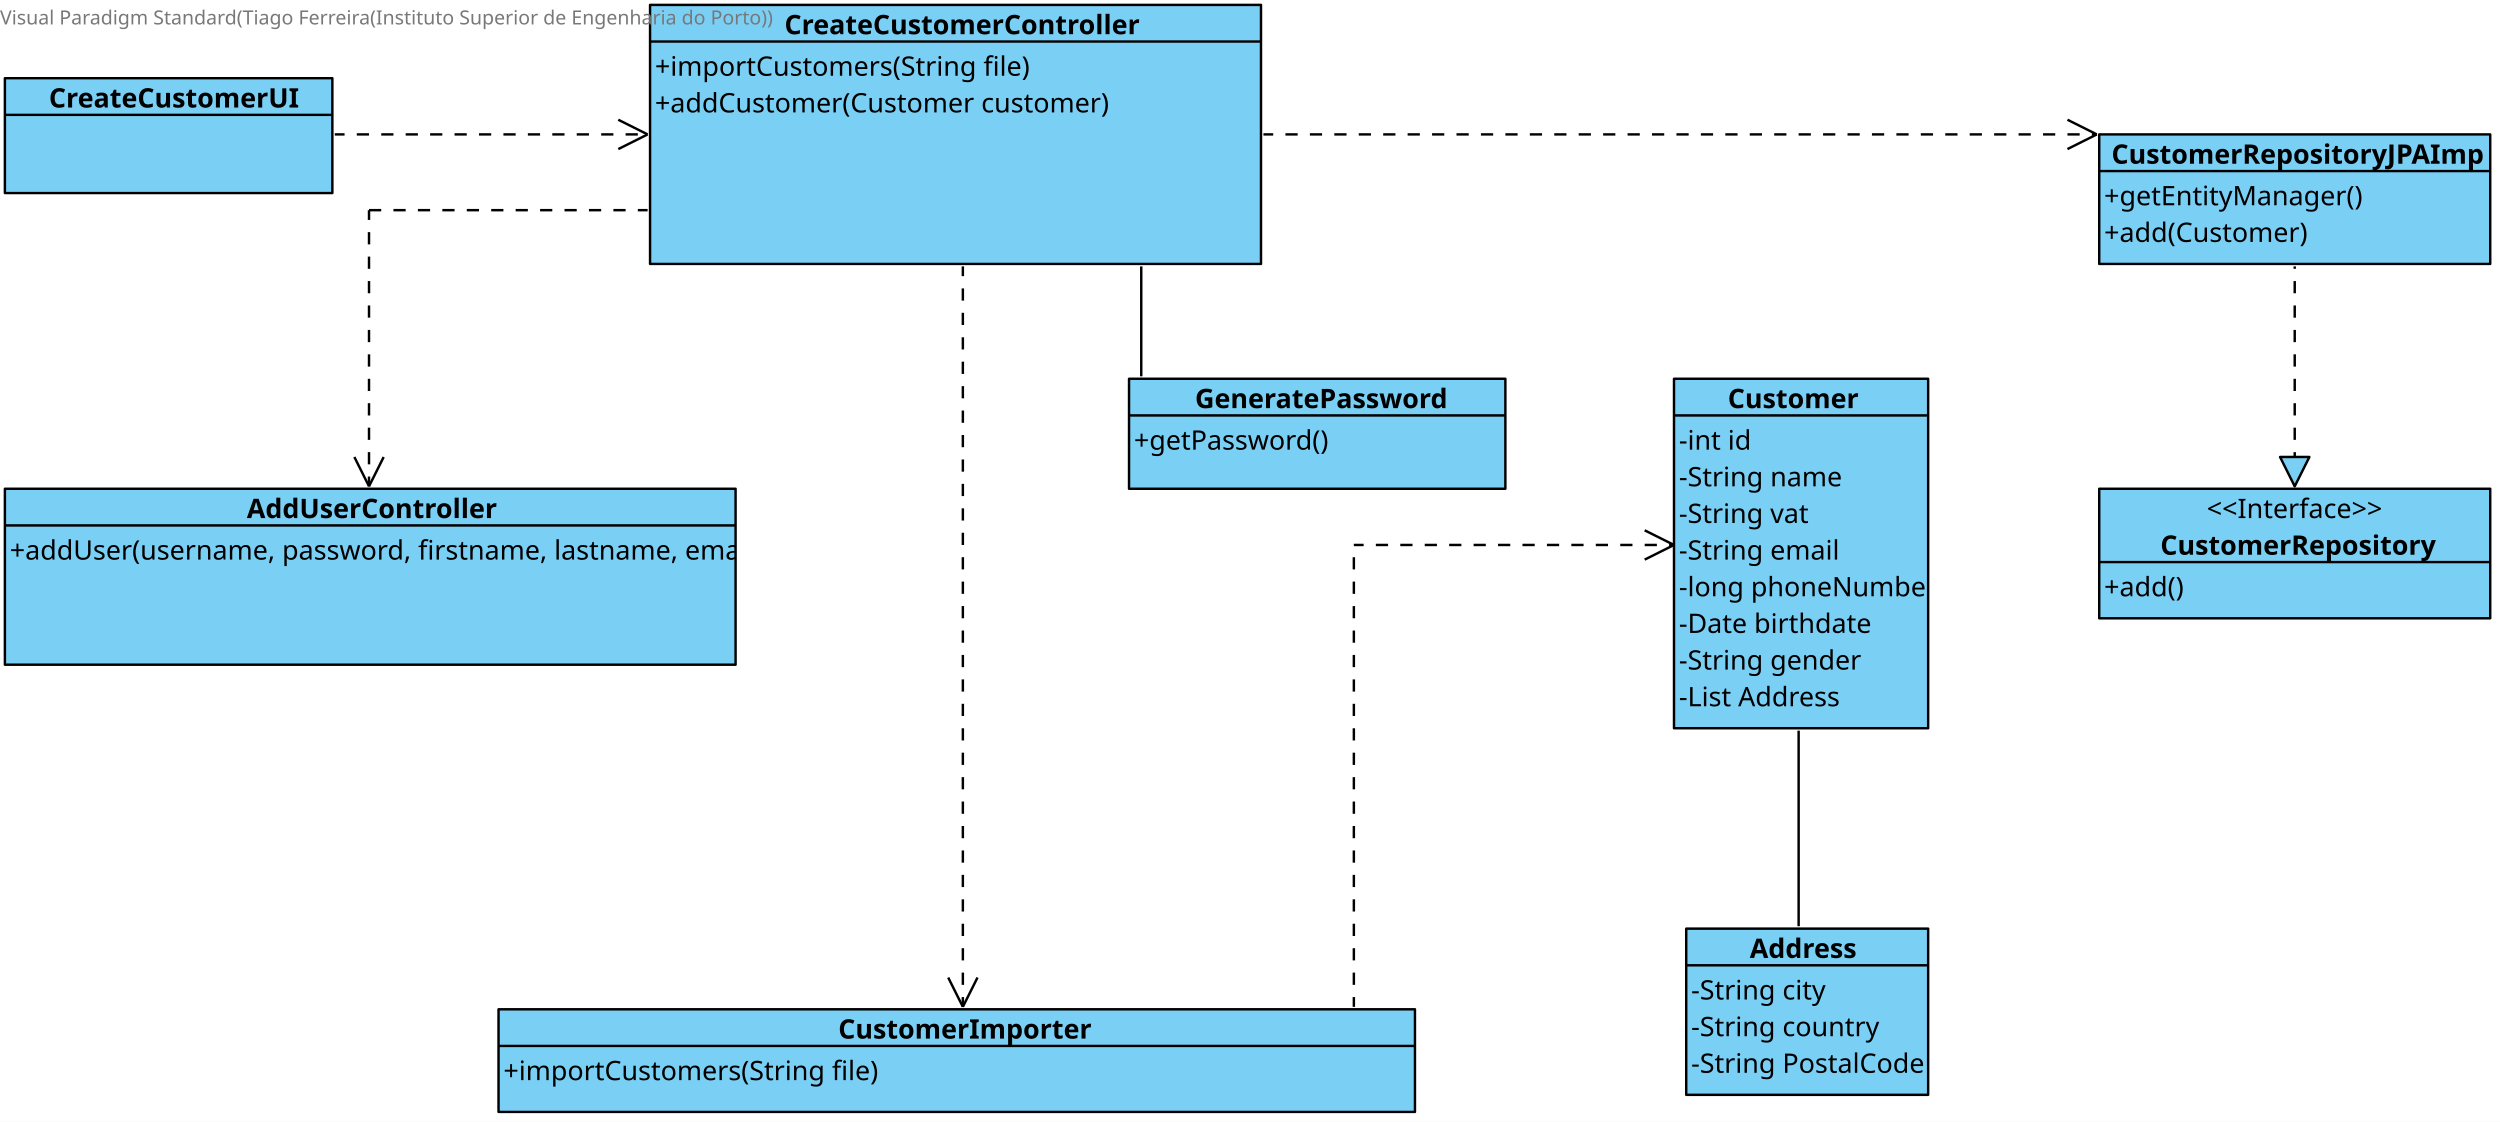
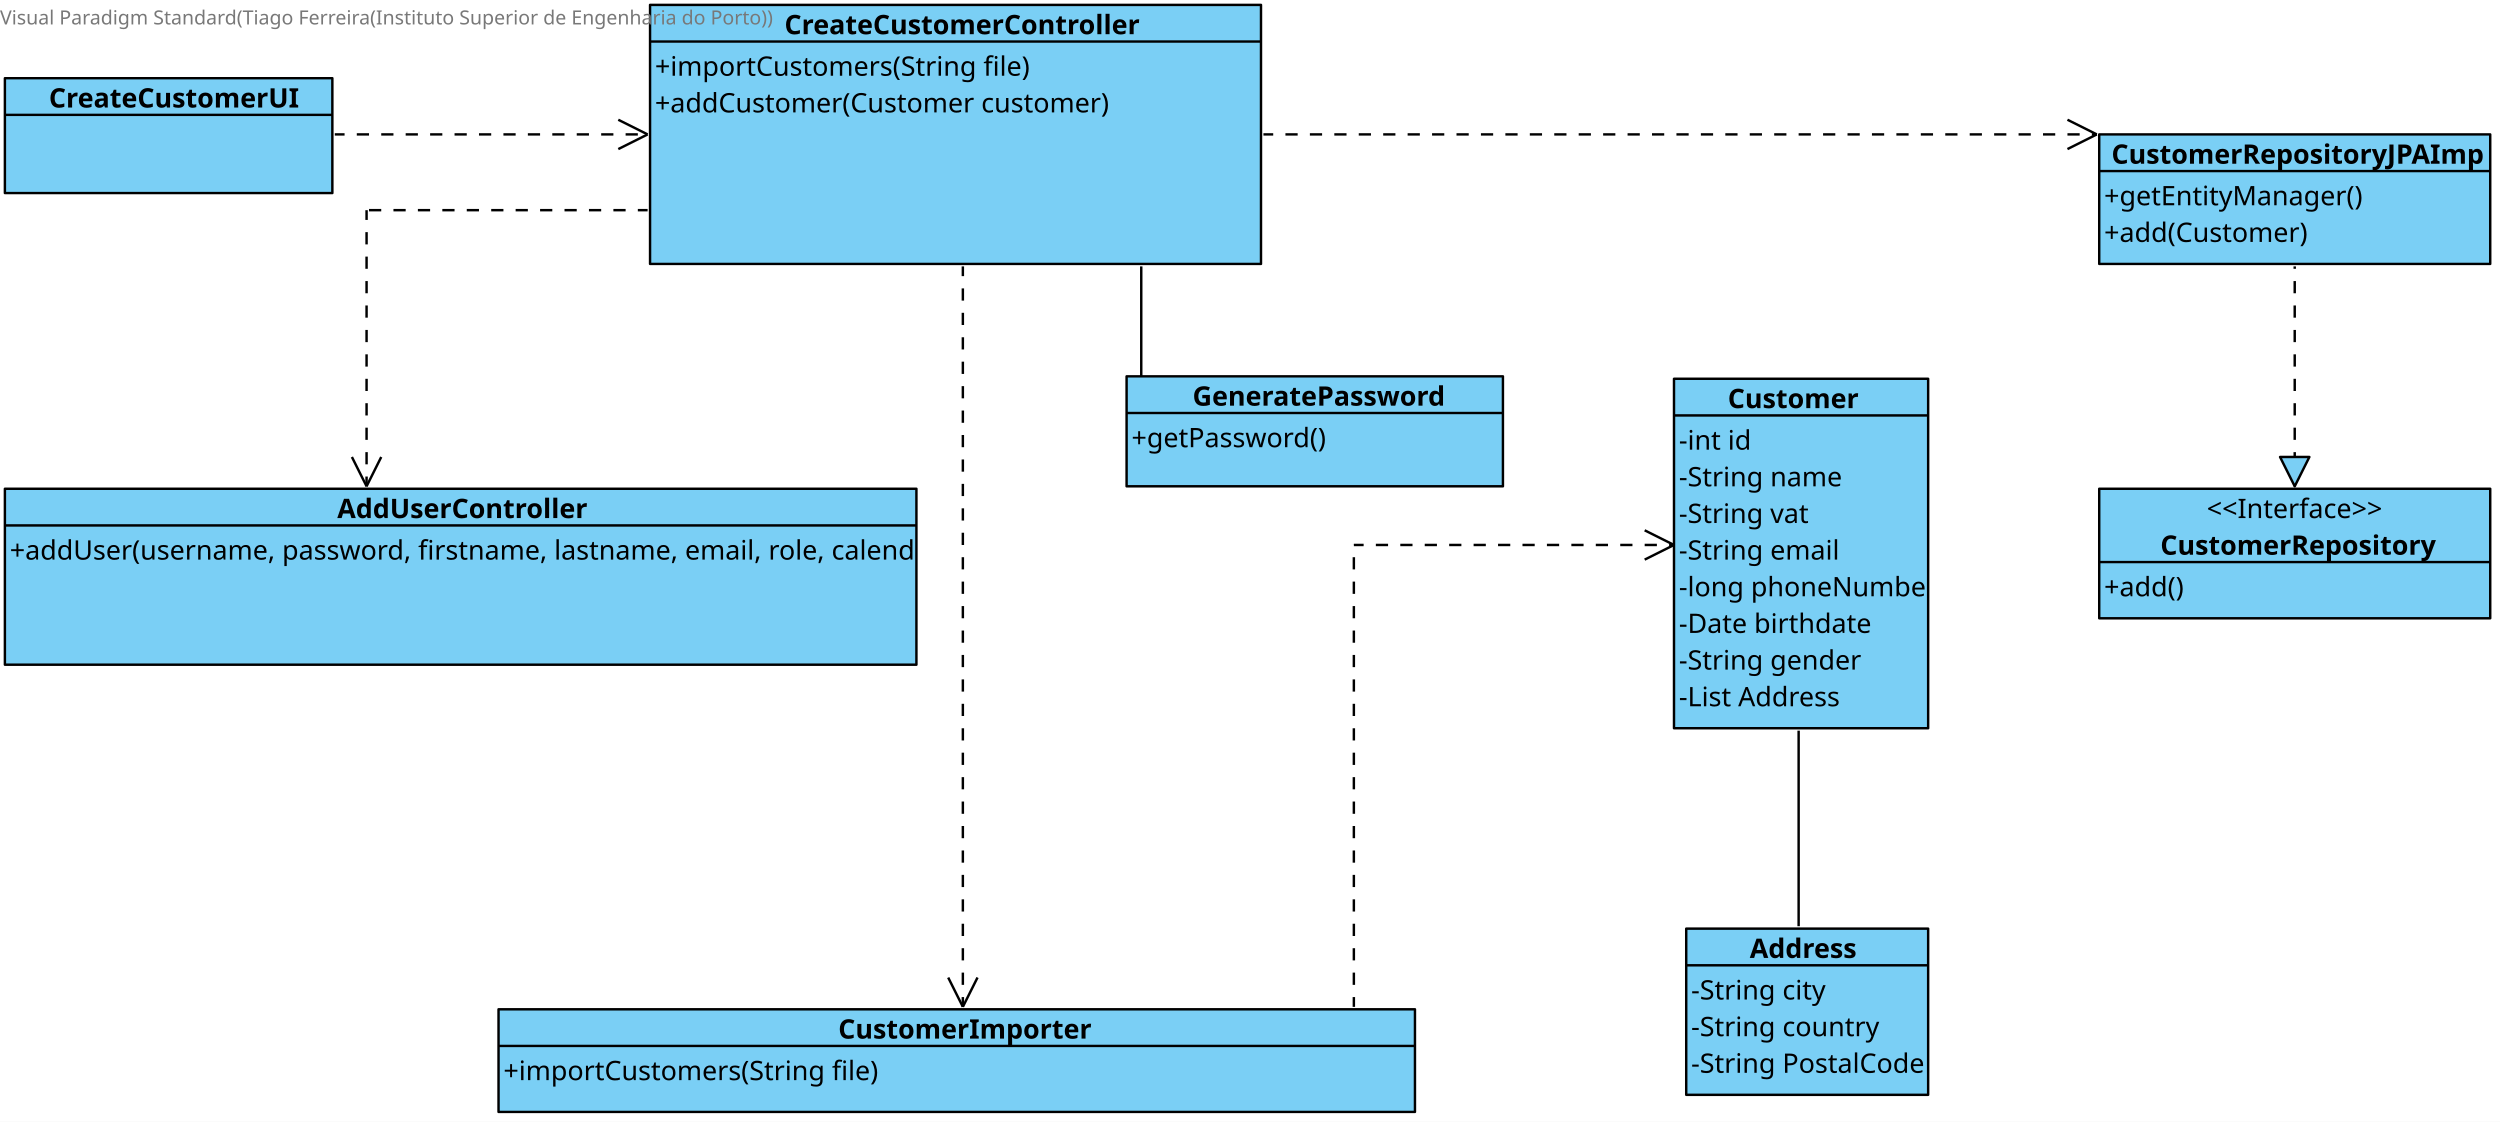
<svg xmlns="http://www.w3.org/2000/svg" fill-opacity="0" color-rendering="auto" color-interpolation="auto" text-rendering="auto" stroke="rgb(0,0,0)" stroke-linecap="square" width="1023" stroke-miterlimit="10" shape-rendering="auto" stroke-opacity="0" fill="rgb(0,0,0)" stroke-dasharray="none" font-weight="normal" stroke-width="1" height="459" font-family="'Dialog'" font-style="normal" stroke-linejoin="miter" font-size="12px" stroke-dashoffset="0" image-rendering="auto">
  <defs id="genericDefs" />
  <g>
    <defs id="defs1">
      <clipPath clipPathUnits="userSpaceOnUse" id="clipPath1">
        <path d="M-7 -7 L145 -7 L145 58 L-7 58 L-7 -7 Z" />
      </clipPath>
      <clipPath clipPathUnits="userSpaceOnUse" id="clipPath2">
        <path d="M0 0 L0 32 L134 32 L134 0 Z" />
      </clipPath>
      <clipPath clipPathUnits="userSpaceOnUse" id="clipPath3">
        <path d="M0 0 L0 15 L134 15 L134 0 Z" />
      </clipPath>
      <clipPath clipPathUnits="userSpaceOnUse" id="clipPath4">
        <path d="M-7 -7 L386 -7 L386 53 L-7 53 L-7 -7 Z" />
      </clipPath>
      <clipPath clipPathUnits="userSpaceOnUse" id="clipPath5">
        <path d="M0 0 L0 27 L375 27 L375 0 Z" />
      </clipPath>
      <clipPath clipPathUnits="userSpaceOnUse" id="clipPath6">
        <path d="M0 0 L0 15 L375 15 L375 0 Z" />
      </clipPath>
      <clipPath clipPathUnits="userSpaceOnUse" id="clipPath7">
        <path d="M-7 -7 L115 -7 L115 154 L-7 154 L-7 -7 Z" />
      </clipPath>
      <clipPath clipPathUnits="userSpaceOnUse" id="clipPath8">
        <path d="M0 0 L0 128 L104 128 L104 0 Z" />
      </clipPath>
      <clipPath clipPathUnits="userSpaceOnUse" id="clipPath9">
        <path d="M0 0 L0 15 L104 15 L104 0 Z" />
      </clipPath>
      <clipPath clipPathUnits="userSpaceOnUse" id="clipPath10">
        <path d="M-7 -7 L110 -7 L110 79 L-7 79 L-7 -7 Z" />
      </clipPath>
      <clipPath clipPathUnits="userSpaceOnUse" id="clipPath11">
        <path d="M0 0 L0 53 L99 53 L99 0 Z" />
      </clipPath>
      <clipPath clipPathUnits="userSpaceOnUse" id="clipPath12">
        <path d="M0 0 L0 15 L99 15 L99 0 Z" />
      </clipPath>
      <clipPath clipPathUnits="userSpaceOnUse" id="clipPath13">
        <path d="M-7 -7 L171 -7 L171 64 L-7 64 L-7 -7 Z" />
      </clipPath>
      <clipPath clipPathUnits="userSpaceOnUse" id="clipPath14">
        <path d="M0 0 L0 38 L160 38 L160 0 Z" />
      </clipPath>
      <clipPath clipPathUnits="userSpaceOnUse" id="clipPath15">
        <path d="M0 0 L0 15 L160 15 L160 0 Z" />
      </clipPath>
      <clipPath clipPathUnits="userSpaceOnUse" id="clipPath16">
        <path d="M0 0 L0 23 L160 23 L160 0 Z" />
      </clipPath>
      <clipPath clipPathUnits="userSpaceOnUse" id="clipPath17">
        <path d="M0 0 L0 30 L160 30 L160 0 Z" />
      </clipPath>
      <clipPath clipPathUnits="userSpaceOnUse" id="clipPath18">
        <path d="M-7 -7 L261 -7 L261 117 L-7 117 L-7 -7 Z" />
      </clipPath>
      <clipPath clipPathUnits="userSpaceOnUse" id="clipPath19">
        <path d="M0 0 L0 91 L250 91 L250 0 Z" />
      </clipPath>
      <clipPath clipPathUnits="userSpaceOnUse" id="clipPath20">
        <path d="M0 0 L0 15 L250 15 L250 0 Z" />
      </clipPath>
      <clipPath clipPathUnits="userSpaceOnUse" id="clipPath21">
-         <path d="M-7 -7 L310 -7 L310 83 L-7 83 L-7 -7 Z" />
+         <path d="M-7 -7 L384 -7 L384 83 L-7 83 L-7 -7 Z" />
      </clipPath>
      <clipPath clipPathUnits="userSpaceOnUse" id="clipPath22">
-         <path d="M0 0 L0 57 L299 57 L299 0 Z" />
+         <path d="M0 0 L0 57 L373 57 L373 0 Z" />
      </clipPath>
      <clipPath clipPathUnits="userSpaceOnUse" id="clipPath23">
-         <path d="M0 0 L0 15 L299 15 L299 0 Z" />
+         <path d="M0 0 L0 15 L373 15 L373 0 Z" />
      </clipPath>
      <clipPath clipPathUnits="userSpaceOnUse" id="clipPath24">
        <path d="M-7 -7 L165 -7 L165 56 L-7 56 L-7 -7 Z" />
      </clipPath>
      <clipPath clipPathUnits="userSpaceOnUse" id="clipPath25">
        <path d="M0 0 L0 30 L154 30 L154 0 Z" />
      </clipPath>
      <clipPath clipPathUnits="userSpaceOnUse" id="clipPath26">
        <path d="M0 0 L0 15 L155 15 L155 0 Z" />
      </clipPath>
      <clipPath clipPathUnits="userSpaceOnUse" id="clipPath27">
        <path d="M0 0 L235 0 L235 293 L0 293 L0 0 Z" />
      </clipPath>
      <clipPath clipPathUnits="userSpaceOnUse" id="clipPath28">
        <path d="M0 0 L0 293 L235 293 L235 0 Z" />
      </clipPath>
      <clipPath clipPathUnits="userSpaceOnUse" id="clipPath29">
        <path d="M0 0 L104 0 L104 184 L0 184 L0 0 Z" />
      </clipPath>
      <clipPath clipPathUnits="userSpaceOnUse" id="clipPath30">
        <path d="M0 0 L0 184 L104 184 L104 0 Z" />
      </clipPath>
      <clipPath clipPathUnits="userSpaceOnUse" id="clipPath31">
        <path d="M0 0 L104 0 L104 194 L0 194 L0 0 Z" />
      </clipPath>
      <clipPath clipPathUnits="userSpaceOnUse" id="clipPath32">
        <path d="M0 0 L0 194 L104 194 L104 0 Z" />
      </clipPath>
      <clipPath clipPathUnits="userSpaceOnUse" id="clipPath33">
        <path d="M0 0 L445 0 L445 104 L0 104 L0 0 Z" />
      </clipPath>
      <clipPath clipPathUnits="userSpaceOnUse" id="clipPath34">
        <path d="M0 0 L0 104 L445 104 L445 0 Z" />
      </clipPath>
      <clipPath clipPathUnits="userSpaceOnUse" id="clipPath35">
        <path d="M0 0 L104 0 L104 407 L0 407 L0 0 Z" />
      </clipPath>
      <clipPath clipPathUnits="userSpaceOnUse" id="clipPath36">
        <path d="M0 0 L0 407 L104 407 L104 0 Z" />
      </clipPath>
      <clipPath clipPathUnits="userSpaceOnUse" id="clipPath37">
        <path d="M0 0 L232 0 L232 104 L0 104 L0 0 Z" />
      </clipPath>
      <clipPath clipPathUnits="userSpaceOnUse" id="clipPath38">
        <path d="M0 0 L0 104 L232 104 L232 0 Z" />
      </clipPath>
      <clipPath clipPathUnits="userSpaceOnUse" id="clipPath39">
-         <path d="M0 0 L218 0 L218 217 L0 217 L0 0 Z" />
+         <path d="M0 0 L209 0 L209 208 L0 208 L0 0 Z" />
      </clipPath>
      <clipPath clipPathUnits="userSpaceOnUse" id="clipPath40">
-         <path d="M0 0 L0 217 L218 217 L218 0 Z" />
+         <path d="M0 0 L0 208 L209 208 L209 0 Z" />
      </clipPath>
      <clipPath clipPathUnits="userSpaceOnUse" id="clipPath41">
        <path d="M0 0 L104 0 L104 149 L0 149 L0 0 Z" />
      </clipPath>
      <clipPath clipPathUnits="userSpaceOnUse" id="clipPath42">
        <path d="M0 0 L0 149 L104 149 L104 0 Z" />
      </clipPath>
    </defs>
    <g fill="white" text-rendering="geometricPrecision" fill-opacity="1" stroke-opacity="1" stroke="white">
      <rect x="0" width="1023" height="459" y="0" stroke="none" />
    </g>
    <g font-size="11px" transform="translate(2,32)" fill-opacity="1" fill="rgb(122,207,245)" text-rendering="geometricPrecision" image-rendering="optimizeQuality" font-family="sans-serif" stroke="rgb(122,207,245)" font-weight="bold" stroke-opacity="1">
      <rect x="0" width="134" height="47" y="0" clip-path="url(#clipPath1)" stroke="none" />
    </g>
    <g fill-opacity="1" text-rendering="geometricPrecision" stroke="black" stroke-linecap="butt" transform="translate(2,32)" stroke-miterlimit="0" stroke-opacity="1" fill="black" font-weight="bold" font-family="sans-serif" stroke-linejoin="round" font-size="11px" image-rendering="optimizeQuality">
      <rect fill="none" x="0" width="134" height="47" y="0" clip-path="url(#clipPath1)" />
      <line y2="15" fill="none" x1="0" clip-path="url(#clipPath1)" x2="134" y1="15" />
    </g>
    <g font-size="11px" transform="translate(2,32)" fill-opacity="1" fill="black" text-rendering="geometricPrecision" image-rendering="optimizeQuality" font-family="sans-serif" stroke="black" font-weight="bold" stroke-opacity="1">
      <text x="18" xml:space="preserve" y="12" clip-path="url(#clipPath3)" stroke="none">CreateCustomerUI</text>
    </g>
    <g font-size="11px" transform="translate(204,413)" fill-opacity="1" fill="rgb(122,207,245)" text-rendering="geometricPrecision" image-rendering="optimizeQuality" font-family="sans-serif" stroke="rgb(122,207,245)" font-weight="bold" stroke-opacity="1">
      <rect x="0" width="375" height="42" y="0" clip-path="url(#clipPath4)" stroke="none" />
    </g>
    <g fill-opacity="1" text-rendering="geometricPrecision" stroke="black" stroke-linecap="butt" transform="translate(204,413)" stroke-miterlimit="0" stroke-opacity="1" fill="black" font-weight="bold" font-family="sans-serif" stroke-linejoin="round" font-size="11px" image-rendering="optimizeQuality">
      <rect fill="none" x="0" width="375" height="42" y="0" clip-path="url(#clipPath4)" />
      <line y2="15" fill="none" x1="0" clip-path="url(#clipPath4)" x2="375" y1="15" />
    </g>
    <g font-size="11px" transform="matrix(1,0,0,1,204,428)" fill-opacity="1" fill="black" text-rendering="geometricPrecision" image-rendering="optimizeQuality" font-family="sans-serif" stroke="black" stroke-opacity="1">
      <text x="2" xml:space="preserve" y="14" clip-path="url(#clipPath5)" stroke="none">+importCustomers(String file)</text>
    </g>
    <g font-size="11px" transform="translate(204,413)" fill-opacity="1" fill="black" text-rendering="geometricPrecision" image-rendering="optimizeQuality" font-family="sans-serif" stroke="black" font-weight="bold" stroke-opacity="1">
      <text x="139" xml:space="preserve" y="12" clip-path="url(#clipPath6)" stroke="none">CustomerImporter</text>
    </g>
    <g font-size="11px" transform="translate(685,155)" fill-opacity="1" fill="rgb(122,207,245)" text-rendering="geometricPrecision" image-rendering="optimizeQuality" font-family="sans-serif" stroke="rgb(122,207,245)" font-weight="bold" stroke-opacity="1">
      <rect x="0" width="104" height="143" y="0" clip-path="url(#clipPath7)" stroke="none" />
    </g>
    <g fill-opacity="1" text-rendering="geometricPrecision" stroke="black" stroke-linecap="butt" transform="translate(685,155)" stroke-miterlimit="0" stroke-opacity="1" fill="black" font-weight="bold" font-family="sans-serif" stroke-linejoin="round" font-size="11px" image-rendering="optimizeQuality">
      <rect fill="none" x="0" width="104" height="143" y="0" clip-path="url(#clipPath7)" />
      <line y2="15" fill="none" x1="0" clip-path="url(#clipPath7)" x2="104" y1="15" />
    </g>
    <g font-size="11px" transform="matrix(1,0,0,1,685,170)" fill-opacity="1" fill="black" text-rendering="geometricPrecision" image-rendering="optimizeQuality" font-family="sans-serif" stroke="black" stroke-opacity="1">
      <text x="2" xml:space="preserve" y="14" clip-path="url(#clipPath8)" stroke="none">-int id</text>
    </g>
    <g font-size="11px" transform="matrix(1,0,0,1,685,170)" fill-opacity="1" fill="black" text-rendering="geometricPrecision" image-rendering="optimizeQuality" font-family="sans-serif" stroke="black" stroke-opacity="1">
      <text x="2" xml:space="preserve" y="29" clip-path="url(#clipPath8)" stroke="none">-String name</text>
    </g>
    <g font-size="11px" transform="matrix(1,0,0,1,685,170)" fill-opacity="1" fill="black" text-rendering="geometricPrecision" image-rendering="optimizeQuality" font-family="sans-serif" stroke="black" stroke-opacity="1">
      <text x="2" xml:space="preserve" y="44" clip-path="url(#clipPath8)" stroke="none">-String vat</text>
    </g>
    <g font-size="11px" transform="matrix(1,0,0,1,685,170)" fill-opacity="1" fill="black" text-rendering="geometricPrecision" image-rendering="optimizeQuality" font-family="sans-serif" stroke="black" stroke-opacity="1">
      <text x="2" xml:space="preserve" y="59" clip-path="url(#clipPath8)" stroke="none">-String email</text>
    </g>
    <g font-size="11px" transform="matrix(1,0,0,1,685,170)" fill-opacity="1" fill="black" text-rendering="geometricPrecision" image-rendering="optimizeQuality" font-family="sans-serif" stroke="black" stroke-opacity="1">
      <text x="2" xml:space="preserve" y="74" clip-path="url(#clipPath8)" stroke="none">-long phoneNumber</text>
    </g>
    <g font-size="11px" transform="matrix(1,0,0,1,685,170)" fill-opacity="1" fill="black" text-rendering="geometricPrecision" image-rendering="optimizeQuality" font-family="sans-serif" stroke="black" stroke-opacity="1">
      <text x="2" xml:space="preserve" y="89" clip-path="url(#clipPath8)" stroke="none">-Date birthdate</text>
    </g>
    <g font-size="11px" transform="matrix(1,0,0,1,685,170)" fill-opacity="1" fill="black" text-rendering="geometricPrecision" image-rendering="optimizeQuality" font-family="sans-serif" stroke="black" stroke-opacity="1">
      <text x="2" xml:space="preserve" y="104" clip-path="url(#clipPath8)" stroke="none">-String gender</text>
    </g>
    <g font-size="11px" transform="matrix(1,0,0,1,685,170)" fill-opacity="1" fill="black" text-rendering="geometricPrecision" image-rendering="optimizeQuality" font-family="sans-serif" stroke="black" stroke-opacity="1">
      <text x="2" xml:space="preserve" y="119" clip-path="url(#clipPath8)" stroke="none">-List Address</text>
    </g>
    <g font-size="11px" transform="translate(685,155)" fill-opacity="1" fill="black" text-rendering="geometricPrecision" image-rendering="optimizeQuality" font-family="sans-serif" stroke="black" font-weight="bold" stroke-opacity="1">
      <text x="22" xml:space="preserve" y="12" clip-path="url(#clipPath9)" stroke="none">Customer⠀</text>
    </g>
    <g font-size="11px" transform="translate(690,380)" fill-opacity="1" fill="rgb(122,207,245)" text-rendering="geometricPrecision" image-rendering="optimizeQuality" font-family="sans-serif" stroke="rgb(122,207,245)" font-weight="bold" stroke-opacity="1">
      <rect x="0" width="99" height="68" y="0" clip-path="url(#clipPath10)" stroke="none" />
    </g>
    <g fill-opacity="1" text-rendering="geometricPrecision" stroke="black" stroke-linecap="butt" transform="translate(690,380)" stroke-miterlimit="0" stroke-opacity="1" fill="black" font-weight="bold" font-family="sans-serif" stroke-linejoin="round" font-size="11px" image-rendering="optimizeQuality">
      <rect fill="none" x="0" width="99" height="68" y="0" clip-path="url(#clipPath10)" />
      <line y2="15" fill="none" x1="0" clip-path="url(#clipPath10)" x2="99" y1="15" />
    </g>
    <g font-size="11px" transform="matrix(1,0,0,1,690,395)" fill-opacity="1" fill="black" text-rendering="geometricPrecision" image-rendering="optimizeQuality" font-family="sans-serif" stroke="black" stroke-opacity="1">
      <text x="2" xml:space="preserve" y="14" clip-path="url(#clipPath11)" stroke="none">-String city</text>
    </g>
    <g font-size="11px" transform="matrix(1,0,0,1,690,395)" fill-opacity="1" fill="black" text-rendering="geometricPrecision" image-rendering="optimizeQuality" font-family="sans-serif" stroke="black" stroke-opacity="1">
      <text x="2" xml:space="preserve" y="29" clip-path="url(#clipPath11)" stroke="none">-String country</text>
    </g>
    <g font-size="11px" transform="matrix(1,0,0,1,690,395)" fill-opacity="1" fill="black" text-rendering="geometricPrecision" image-rendering="optimizeQuality" font-family="sans-serif" stroke="black" stroke-opacity="1">
      <text x="2" xml:space="preserve" y="44" clip-path="url(#clipPath11)" stroke="none">-String PostalCode</text>
    </g>
    <g font-size="11px" transform="translate(690,380)" fill-opacity="1" fill="black" text-rendering="geometricPrecision" image-rendering="optimizeQuality" font-family="sans-serif" stroke="black" font-weight="bold" stroke-opacity="1">
      <text x="26" xml:space="preserve" y="12" clip-path="url(#clipPath12)" stroke="none">Address</text>
    </g>
    <g font-size="11px" transform="translate(859,55)" fill-opacity="1" fill="rgb(122,207,245)" text-rendering="geometricPrecision" image-rendering="optimizeQuality" font-family="sans-serif" stroke="rgb(122,207,245)" font-weight="bold" stroke-opacity="1">
      <rect x="0" width="160" height="53" y="0" clip-path="url(#clipPath13)" stroke="none" />
    </g>
    <g fill-opacity="1" text-rendering="geometricPrecision" stroke="black" stroke-linecap="butt" transform="translate(859,55)" stroke-miterlimit="0" stroke-opacity="1" fill="black" font-weight="bold" font-family="sans-serif" stroke-linejoin="round" font-size="11px" image-rendering="optimizeQuality">
      <rect fill="none" x="0" width="160" height="53" y="0" clip-path="url(#clipPath13)" />
      <line y2="15" fill="none" x1="0" clip-path="url(#clipPath13)" x2="160" y1="15" />
    </g>
    <g font-size="11px" transform="matrix(1,0,0,1,859,70)" fill-opacity="1" fill="black" text-rendering="geometricPrecision" image-rendering="optimizeQuality" font-family="sans-serif" stroke="black" stroke-opacity="1">
      <text x="2" xml:space="preserve" y="14" clip-path="url(#clipPath14)" stroke="none">+getEntityManager()</text>
    </g>
    <g font-size="11px" transform="matrix(1,0,0,1,859,70)" fill-opacity="1" fill="black" text-rendering="geometricPrecision" image-rendering="optimizeQuality" font-family="sans-serif" stroke="black" stroke-opacity="1">
      <text x="2" xml:space="preserve" y="29" clip-path="url(#clipPath14)" stroke="none">+add(Customer)</text>
    </g>
    <g font-size="11px" transform="translate(859,55)" fill-opacity="1" fill="black" text-rendering="geometricPrecision" image-rendering="optimizeQuality" font-family="sans-serif" stroke="black" font-weight="bold" stroke-opacity="1">
      <text x="5" xml:space="preserve" y="12" clip-path="url(#clipPath15)" stroke="none">CustomerRepositoryJPAImp</text>
    </g>
    <g font-size="11px" transform="translate(859,200)" fill-opacity="1" fill="rgb(122,207,245)" text-rendering="geometricPrecision" image-rendering="optimizeQuality" font-family="sans-serif" stroke="rgb(122,207,245)" font-weight="bold" stroke-opacity="1">
      <rect x="0" width="160" height="53" y="0" clip-path="url(#clipPath13)" stroke="none" />
    </g>
    <g fill-opacity="1" text-rendering="geometricPrecision" stroke="black" stroke-linecap="butt" transform="translate(859,200)" stroke-miterlimit="0" stroke-opacity="1" fill="black" font-weight="bold" font-family="sans-serif" stroke-linejoin="round" font-size="11px" image-rendering="optimizeQuality">
      <rect fill="none" x="0" width="160" height="53" y="0" clip-path="url(#clipPath13)" />
      <line y2="30" fill="none" x1="0" clip-path="url(#clipPath13)" x2="160" y1="30" />
    </g>
    <g font-size="11px" transform="matrix(1,0,0,1,859,230)" fill-opacity="1" fill="black" text-rendering="geometricPrecision" image-rendering="optimizeQuality" font-family="sans-serif" stroke="black" stroke-opacity="1">
      <text x="2" xml:space="preserve" y="14" clip-path="url(#clipPath16)" stroke="none">+add()</text>
    </g>
    <g font-size="11px" transform="translate(859,200)" fill-opacity="1" fill="black" text-rendering="geometricPrecision" image-rendering="optimizeQuality" font-family="sans-serif" stroke="black" stroke-opacity="1">
      <text x="44" xml:space="preserve" y="12" clip-path="url(#clipPath17)" stroke="none">&lt;&lt;Interface&gt;&gt;</text>
      <text x="25" xml:space="preserve" y="27" clip-path="url(#clipPath17)" font-weight="bold" stroke="none">CustomerRepository</text>
    </g>
    <g font-size="11px" transform="translate(266,2)" fill-opacity="1" fill="rgb(122,207,245)" text-rendering="geometricPrecision" image-rendering="optimizeQuality" font-family="sans-serif" stroke="rgb(122,207,245)" font-weight="bold" stroke-opacity="1">
      <rect x="0" width="250" height="106" y="0" clip-path="url(#clipPath18)" stroke="none" />
    </g>
    <g fill-opacity="1" text-rendering="geometricPrecision" stroke="black" stroke-linecap="butt" transform="translate(266,2)" stroke-miterlimit="0" stroke-opacity="1" fill="black" font-weight="bold" font-family="sans-serif" stroke-linejoin="round" font-size="11px" image-rendering="optimizeQuality">
      <rect fill="none" x="0" width="250" height="106" y="0" clip-path="url(#clipPath18)" />
      <line y2="15" fill="none" x1="0" clip-path="url(#clipPath18)" x2="250" y1="15" />
    </g>
    <g font-size="11px" transform="matrix(1,0,0,1,266,17)" fill-opacity="1" fill="black" text-rendering="geometricPrecision" image-rendering="optimizeQuality" font-family="sans-serif" stroke="black" stroke-opacity="1">
      <text x="2" xml:space="preserve" y="14" clip-path="url(#clipPath19)" stroke="none">+importCustomers(String file)</text>
    </g>
    <g font-size="11px" transform="matrix(1,0,0,1,266,17)" fill-opacity="1" fill="black" text-rendering="geometricPrecision" image-rendering="optimizeQuality" font-family="sans-serif" stroke="black" stroke-opacity="1">
      <text x="2" xml:space="preserve" y="29" clip-path="url(#clipPath19)" stroke="none">+addCustomer(Customer customer)</text>
    </g>
    <g font-size="11px" transform="translate(266,2)" fill-opacity="1" fill="black" text-rendering="geometricPrecision" image-rendering="optimizeQuality" font-family="sans-serif" stroke="black" font-weight="bold" stroke-opacity="1">
      <text x="55" xml:space="preserve" y="12" clip-path="url(#clipPath20)" stroke="none">CreateCustomerController</text>
    </g>
    <g font-size="11px" transform="translate(2,200)" fill-opacity="1" fill="rgb(122,207,245)" text-rendering="geometricPrecision" image-rendering="optimizeQuality" font-family="sans-serif" stroke="rgb(122,207,245)" font-weight="bold" stroke-opacity="1">
-       <rect x="0" width="299" height="72" y="0" clip-path="url(#clipPath21)" stroke="none" />
+       <rect x="0" width="373" height="72" y="0" clip-path="url(#clipPath21)" stroke="none" />
    </g>
    <g fill-opacity="1" text-rendering="geometricPrecision" stroke="black" stroke-linecap="butt" transform="translate(2,200)" stroke-miterlimit="0" stroke-opacity="1" fill="black" font-weight="bold" font-family="sans-serif" stroke-linejoin="round" font-size="11px" image-rendering="optimizeQuality">
-       <rect fill="none" x="0" width="299" height="72" y="0" clip-path="url(#clipPath21)" />
-       <line y2="15" fill="none" x1="0" clip-path="url(#clipPath21)" x2="299" y1="15" />
+       <rect fill="none" x="0" width="373" height="72" y="0" clip-path="url(#clipPath21)" />
+       <line y2="15" fill="none" x1="0" clip-path="url(#clipPath21)" x2="373" y1="15" />
    </g>
    <g font-size="11px" transform="matrix(1,0,0,1,2,215)" fill-opacity="1" fill="black" text-rendering="geometricPrecision" image-rendering="optimizeQuality" font-family="sans-serif" stroke="black" stroke-opacity="1">
-       <text x="2" xml:space="preserve" y="14" clip-path="url(#clipPath22)" stroke="none">+addUser(username, password, firstname, lastname, email)</text>
+       <text x="2" xml:space="preserve" y="14" clip-path="url(#clipPath22)" stroke="none">+addUser(username, password, firstname, lastname, email, role, calendar)</text>
    </g>
    <g font-size="11px" transform="translate(2,200)" fill-opacity="1" fill="black" text-rendering="geometricPrecision" image-rendering="optimizeQuality" font-family="sans-serif" stroke="black" font-weight="bold" stroke-opacity="1">
-       <text x="99" xml:space="preserve" y="12" clip-path="url(#clipPath23)" stroke="none">AddUserController</text>
-     </g>
-     <g font-size="11px" transform="translate(462,155)" fill-opacity="1" fill="rgb(122,207,245)" text-rendering="geometricPrecision" image-rendering="optimizeQuality" font-family="sans-serif" stroke="rgb(122,207,245)" font-weight="bold" stroke-opacity="1">
+       <text x="136" xml:space="preserve" y="12" clip-path="url(#clipPath23)" stroke="none">AddUserController</text>
+     </g>
+     <g font-size="11px" transform="translate(461,154)" fill-opacity="1" fill="rgb(122,207,245)" text-rendering="geometricPrecision" image-rendering="optimizeQuality" font-family="sans-serif" stroke="rgb(122,207,245)" font-weight="bold" stroke-opacity="1">
      <rect x="0" width="154" height="45" y="0" clip-path="url(#clipPath24)" stroke="none" />
    </g>
-     <g fill-opacity="1" text-rendering="geometricPrecision" stroke="black" stroke-linecap="butt" transform="translate(462,155)" stroke-miterlimit="0" stroke-opacity="1" fill="black" font-weight="bold" font-family="sans-serif" stroke-linejoin="round" font-size="11px" image-rendering="optimizeQuality">
+     <g fill-opacity="1" text-rendering="geometricPrecision" stroke="black" stroke-linecap="butt" transform="translate(461,154)" stroke-miterlimit="0" stroke-opacity="1" fill="black" font-weight="bold" font-family="sans-serif" stroke-linejoin="round" font-size="11px" image-rendering="optimizeQuality">
      <rect fill="none" x="0" width="154" height="45" y="0" clip-path="url(#clipPath24)" />
      <line y2="15" fill="none" x1="0" clip-path="url(#clipPath24)" x2="154" y1="15" />
    </g>
-     <g font-size="11px" transform="matrix(1,0,0,1,462,170)" fill-opacity="1" fill="black" text-rendering="geometricPrecision" image-rendering="optimizeQuality" font-family="sans-serif" stroke="black" stroke-opacity="1">
+     <g font-size="11px" transform="matrix(1,0,0,1,461,169)" fill-opacity="1" fill="black" text-rendering="geometricPrecision" image-rendering="optimizeQuality" font-family="sans-serif" stroke="black" stroke-opacity="1">
      <text x="2" xml:space="preserve" y="14" clip-path="url(#clipPath25)" stroke="none">+getPassword()</text>
    </g>
-     <g font-size="11px" transform="translate(462,155)" fill-opacity="1" fill="black" text-rendering="geometricPrecision" image-rendering="optimizeQuality" font-family="sans-serif" stroke="black" font-weight="bold" stroke-opacity="1">
+     <g font-size="11px" transform="translate(461,154)" fill-opacity="1" fill="black" text-rendering="geometricPrecision" image-rendering="optimizeQuality" font-family="sans-serif" stroke="black" font-weight="bold" stroke-opacity="1">
      <text x="27" xml:space="preserve" y="12" clip-path="url(#clipPath26)" stroke="none">GeneratePassword</text>
    </g>
    <g fill-opacity="1" text-rendering="geometricPrecision" stroke="black" stroke-linecap="butt" transform="translate(504,173)" stroke-opacity="1" fill="black" stroke-dasharray="5" font-family="sans-serif" stroke-linejoin="round" font-size="11px" stroke-dashoffset="1" image-rendering="optimizeQuality">
      <line y2="50" fill="none" x1="50" clip-path="url(#clipPath28)" x2="50" y1="239" />
      <line y2="50" fill="none" x1="50" clip-path="url(#clipPath28)" x2="181" y1="50" />
      <line clip-path="url(#clipPath28)" stroke-dashoffset="0" fill="none" x1="181" x2="169" y1="50" y2="44" stroke-dasharray="none" />
      <line clip-path="url(#clipPath28)" stroke-dashoffset="0" fill="none" x1="181" x2="169" y1="50" y2="56" stroke-dasharray="none" />
    </g>
    <g stroke-linecap="butt" font-size="11px" transform="translate(686,249)" fill-opacity="1" fill="black" text-rendering="geometricPrecision" image-rendering="optimizeQuality" font-family="sans-serif" stroke-linejoin="round" stroke="black" stroke-opacity="1">
      <line y2="130" fill="none" x1="50" clip-path="url(#clipPath30)" x2="50" y1="50" />
    </g>
    <g fill-opacity="1" text-rendering="geometricPrecision" stroke="black" stroke-linecap="butt" transform="translate(889,59)" stroke-opacity="1" fill="black" stroke-dasharray="5" font-family="sans-serif" stroke-linejoin="round" font-size="11px" stroke-dashoffset="1" image-rendering="optimizeQuality">
      <line y2="50" fill="none" x1="50" clip-path="url(#clipPath32)" x2="50" y1="140" />
    </g>
    <g stroke-linecap="butt" font-size="11px" transform="translate(889,59)" fill-opacity="1" fill="rgb(122,207,245)" text-rendering="geometricPrecision" image-rendering="optimizeQuality" font-family="sans-serif" stroke-linejoin="round" stroke="rgb(122,207,245)" stroke-opacity="1">
      <polygon points=" 50 140 56 128 44 128" stroke="none" clip-path="url(#clipPath32)" />
      <polygon fill="none" clip-path="url(#clipPath32)" points=" 50 140 56 128 44 128" stroke="black" />
    </g>
    <g fill-opacity="1" text-rendering="geometricPrecision" stroke="black" stroke-linecap="butt" transform="translate(467,5)" stroke-opacity="1" fill="black" stroke-dasharray="5" font-family="sans-serif" stroke-linejoin="round" font-size="11px" stroke-dashoffset="1" image-rendering="optimizeQuality">
      <line y2="50" fill="none" x1="50" clip-path="url(#clipPath34)" x2="391" y1="50" />
      <line clip-path="url(#clipPath34)" stroke-dashoffset="0" fill="none" x1="391" x2="379" y1="50" y2="44" stroke-dasharray="none" />
      <line clip-path="url(#clipPath34)" stroke-dashoffset="0" fill="none" x1="391" x2="379" y1="50" y2="56" stroke-dasharray="none" />
    </g>
    <g fill-opacity="1" text-rendering="geometricPrecision" stroke="black" stroke-linecap="butt" transform="translate(344,59)" stroke-opacity="1" fill="black" stroke-dasharray="5" font-family="sans-serif" stroke-linejoin="round" font-size="11px" stroke-dashoffset="1" image-rendering="optimizeQuality">
      <line y2="353" fill="none" x1="50" clip-path="url(#clipPath36)" x2="50" y1="50" />
      <line clip-path="url(#clipPath36)" stroke-dashoffset="0" fill="none" x1="50" x2="56" y1="353" y2="341" stroke-dasharray="none" />
      <line clip-path="url(#clipPath36)" stroke-dashoffset="0" fill="none" x1="50" x2="44" y1="353" y2="341" stroke-dasharray="none" />
    </g>
    <g fill-opacity="1" text-rendering="geometricPrecision" stroke="black" stroke-linecap="butt" transform="translate(87,5)" stroke-opacity="1" fill="black" stroke-dasharray="5" font-family="sans-serif" stroke-linejoin="round" font-size="11px" stroke-dashoffset="1" image-rendering="optimizeQuality">
      <line y2="50" fill="none" x1="50" clip-path="url(#clipPath38)" x2="178" y1="50" />
      <line clip-path="url(#clipPath38)" stroke-dashoffset="0" fill="none" x1="178" x2="166" y1="50" y2="44" stroke-dasharray="none" />
      <line clip-path="url(#clipPath38)" stroke-dashoffset="0" fill="none" x1="178" x2="166" y1="50" y2="56" stroke-dasharray="none" />
    </g>
-     <g fill-opacity="1" text-rendering="geometricPrecision" stroke="black" stroke-linecap="butt" transform="translate(101,36)" stroke-opacity="1" fill="black" stroke-dasharray="5" font-family="sans-serif" stroke-linejoin="round" font-size="11px" stroke-dashoffset="1" image-rendering="optimizeQuality">
-       <line y2="50" fill="none" x1="164" clip-path="url(#clipPath40)" x2="50" y1="50" />
-       <line y2="163" fill="none" x1="50" clip-path="url(#clipPath40)" x2="50" y1="50" />
-       <line clip-path="url(#clipPath40)" stroke-dashoffset="0" fill="none" x1="50" x2="56" y1="163" y2="151" stroke-dasharray="none" />
-       <line clip-path="url(#clipPath40)" stroke-dashoffset="0" fill="none" x1="50" x2="44" y1="163" y2="151" stroke-dasharray="none" />
+     <g fill-opacity="1" text-rendering="geometricPrecision" stroke="black" stroke-linecap="butt" transform="translate(105,41)" stroke-opacity="1" fill="black" stroke-dasharray="5" font-family="sans-serif" stroke-linejoin="round" font-size="11px" stroke-dashoffset="1" image-rendering="optimizeQuality">
+       <line y2="45" fill="none" x1="160" clip-path="url(#clipPath40)" x2="45" y1="45" />
+       <line y2="158" fill="none" x1="45" clip-path="url(#clipPath40)" x2="45" y1="45" />
+       <line clip-path="url(#clipPath40)" stroke-dashoffset="0" fill="none" x1="45" x2="51" y1="158" y2="146" stroke-dasharray="none" />
+       <line clip-path="url(#clipPath40)" stroke-dashoffset="0" fill="none" x1="45" x2="39" y1="158" y2="146" stroke-dasharray="none" />
    </g>
    <g stroke-linecap="butt" font-size="11px" transform="translate(417,59)" fill-opacity="1" fill="black" text-rendering="geometricPrecision" image-rendering="optimizeQuality" font-family="sans-serif" stroke-linejoin="round" stroke="black" stroke-opacity="1">
      <line y2="95" fill="none" x1="50" clip-path="url(#clipPath42)" x2="50" y1="50" />
    </g>
    <g font-size="8px" fill-opacity="1" fill="rgb(120,120,120)" text-rendering="geometricPrecision" image-rendering="optimizeQuality" stroke="rgb(120,120,120)" stroke-opacity="1">
      <text x="0" xml:space="preserve" y="10" stroke="none">Visual Paradigm Standard(Tiago Ferreira(Instituto Superior de Engenharia do Porto))</text>
    </g>
  </g>
</svg>
